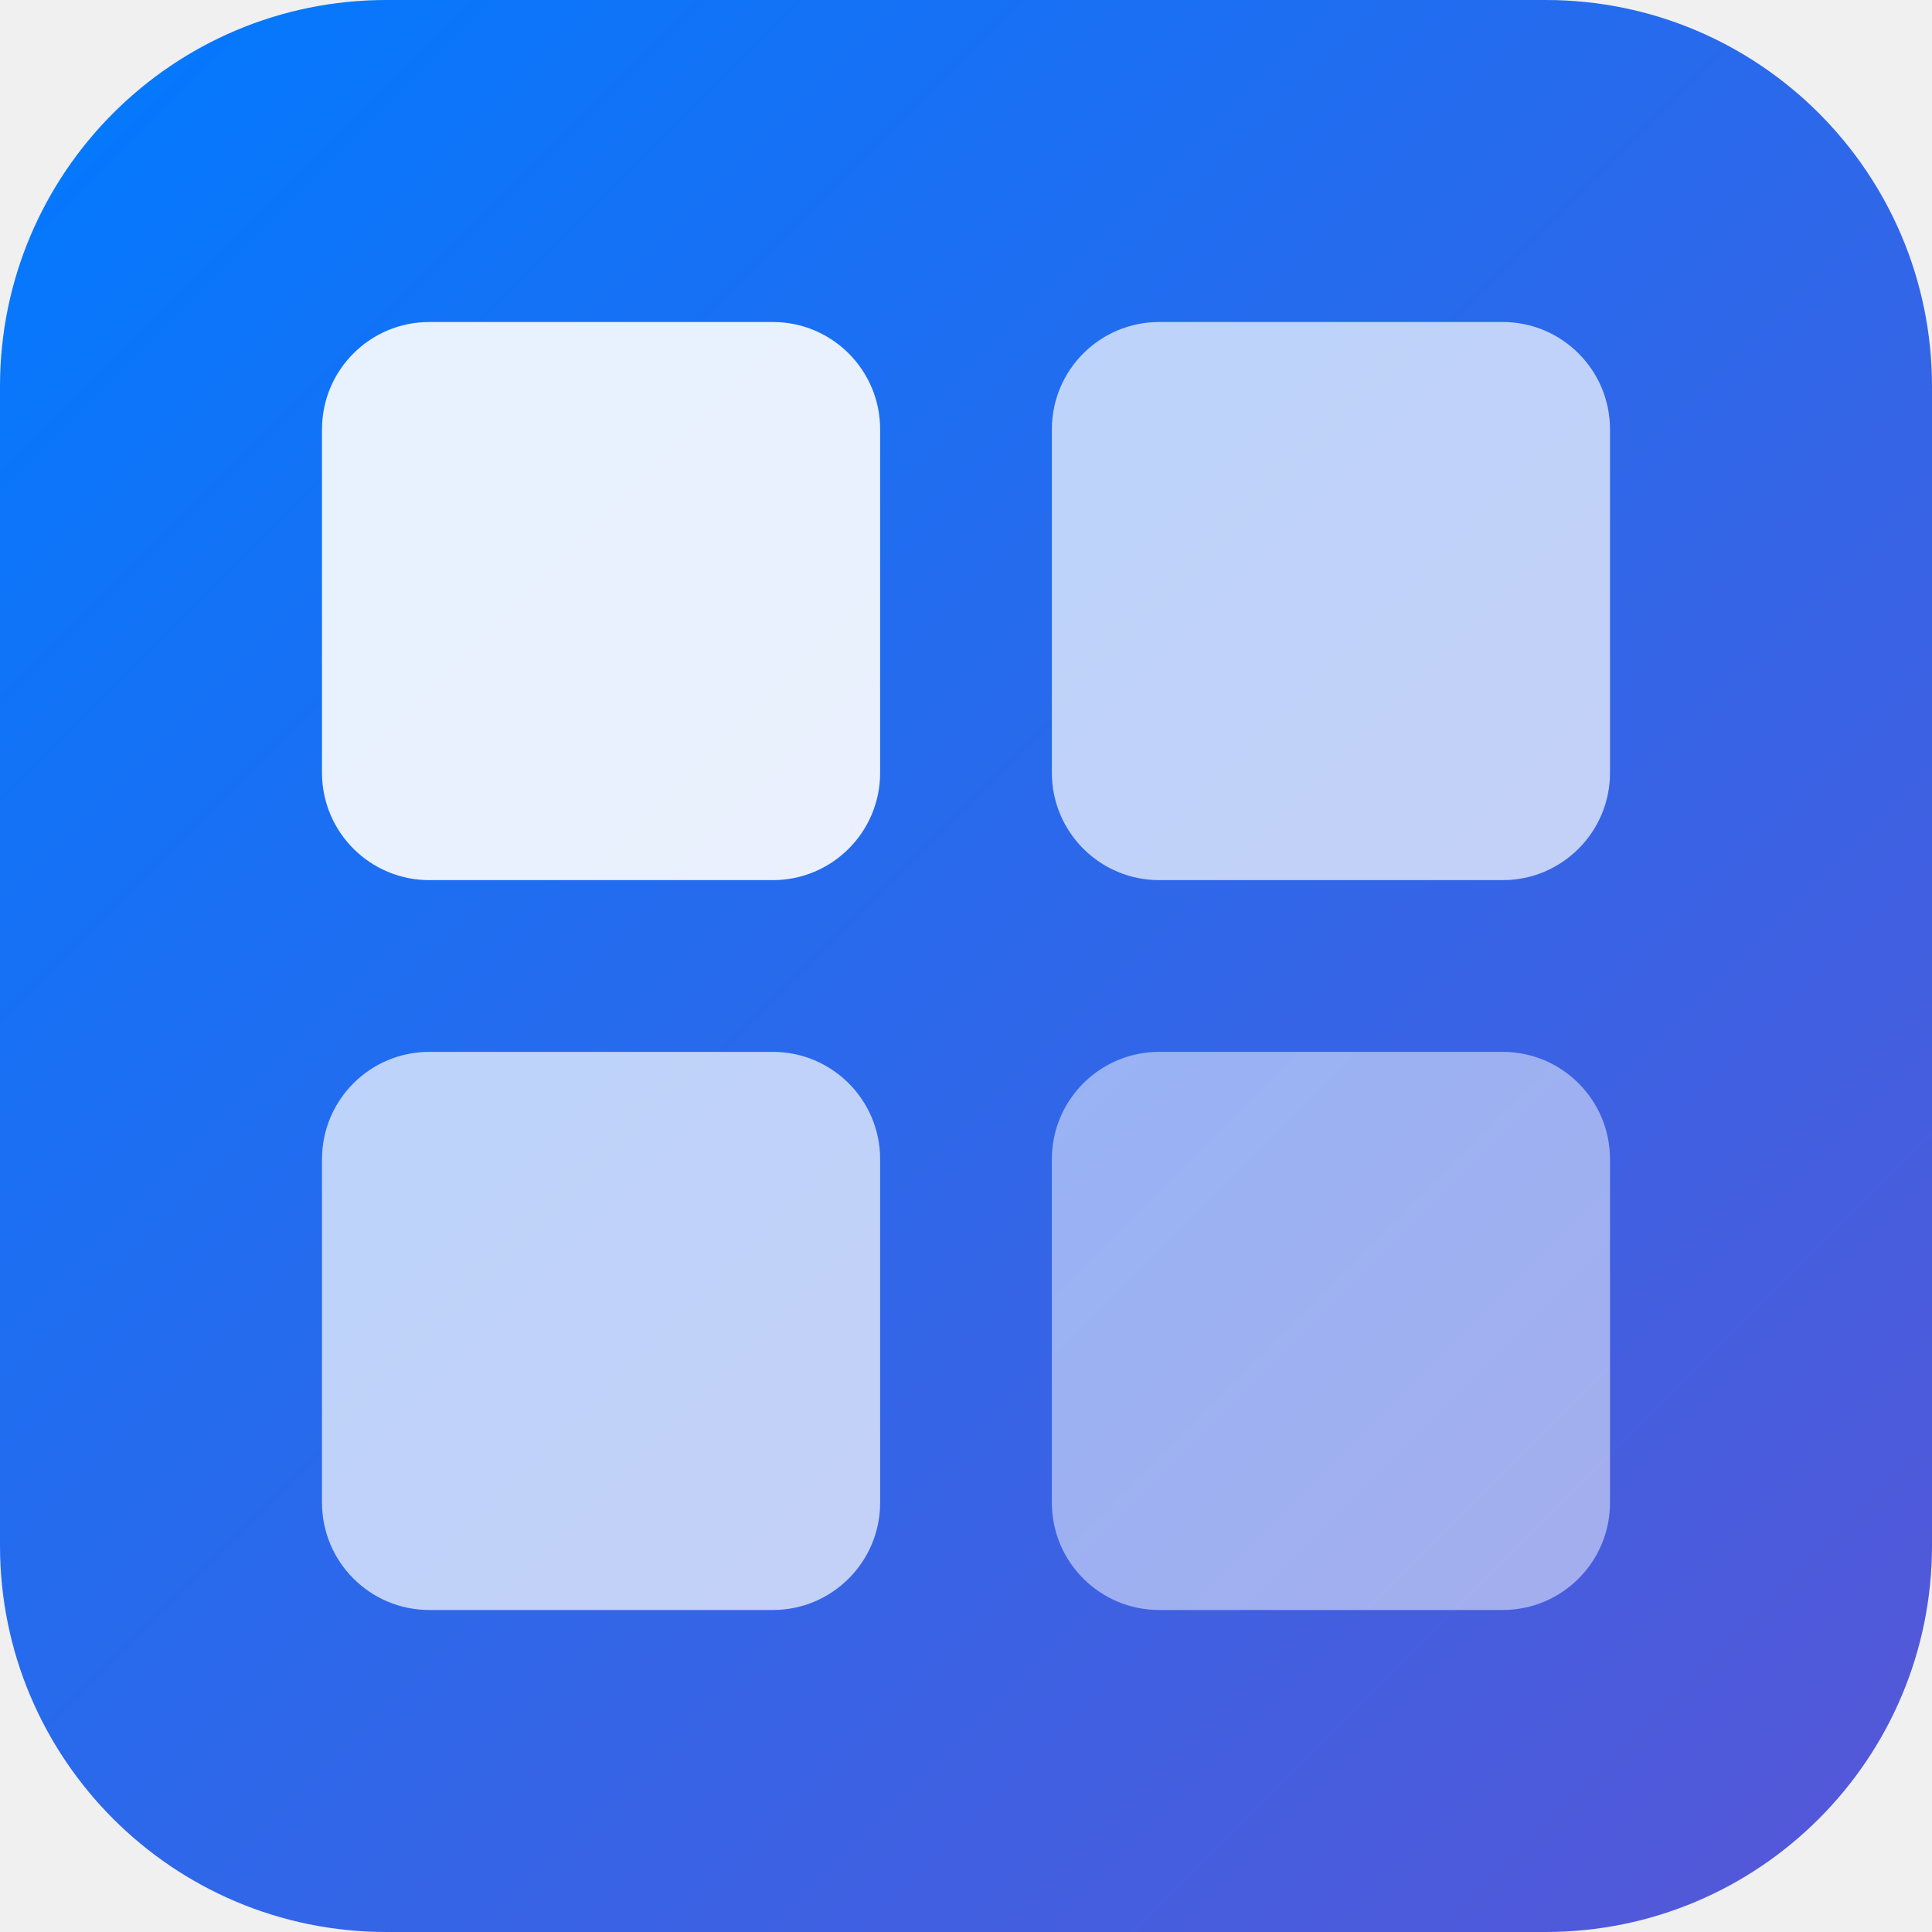
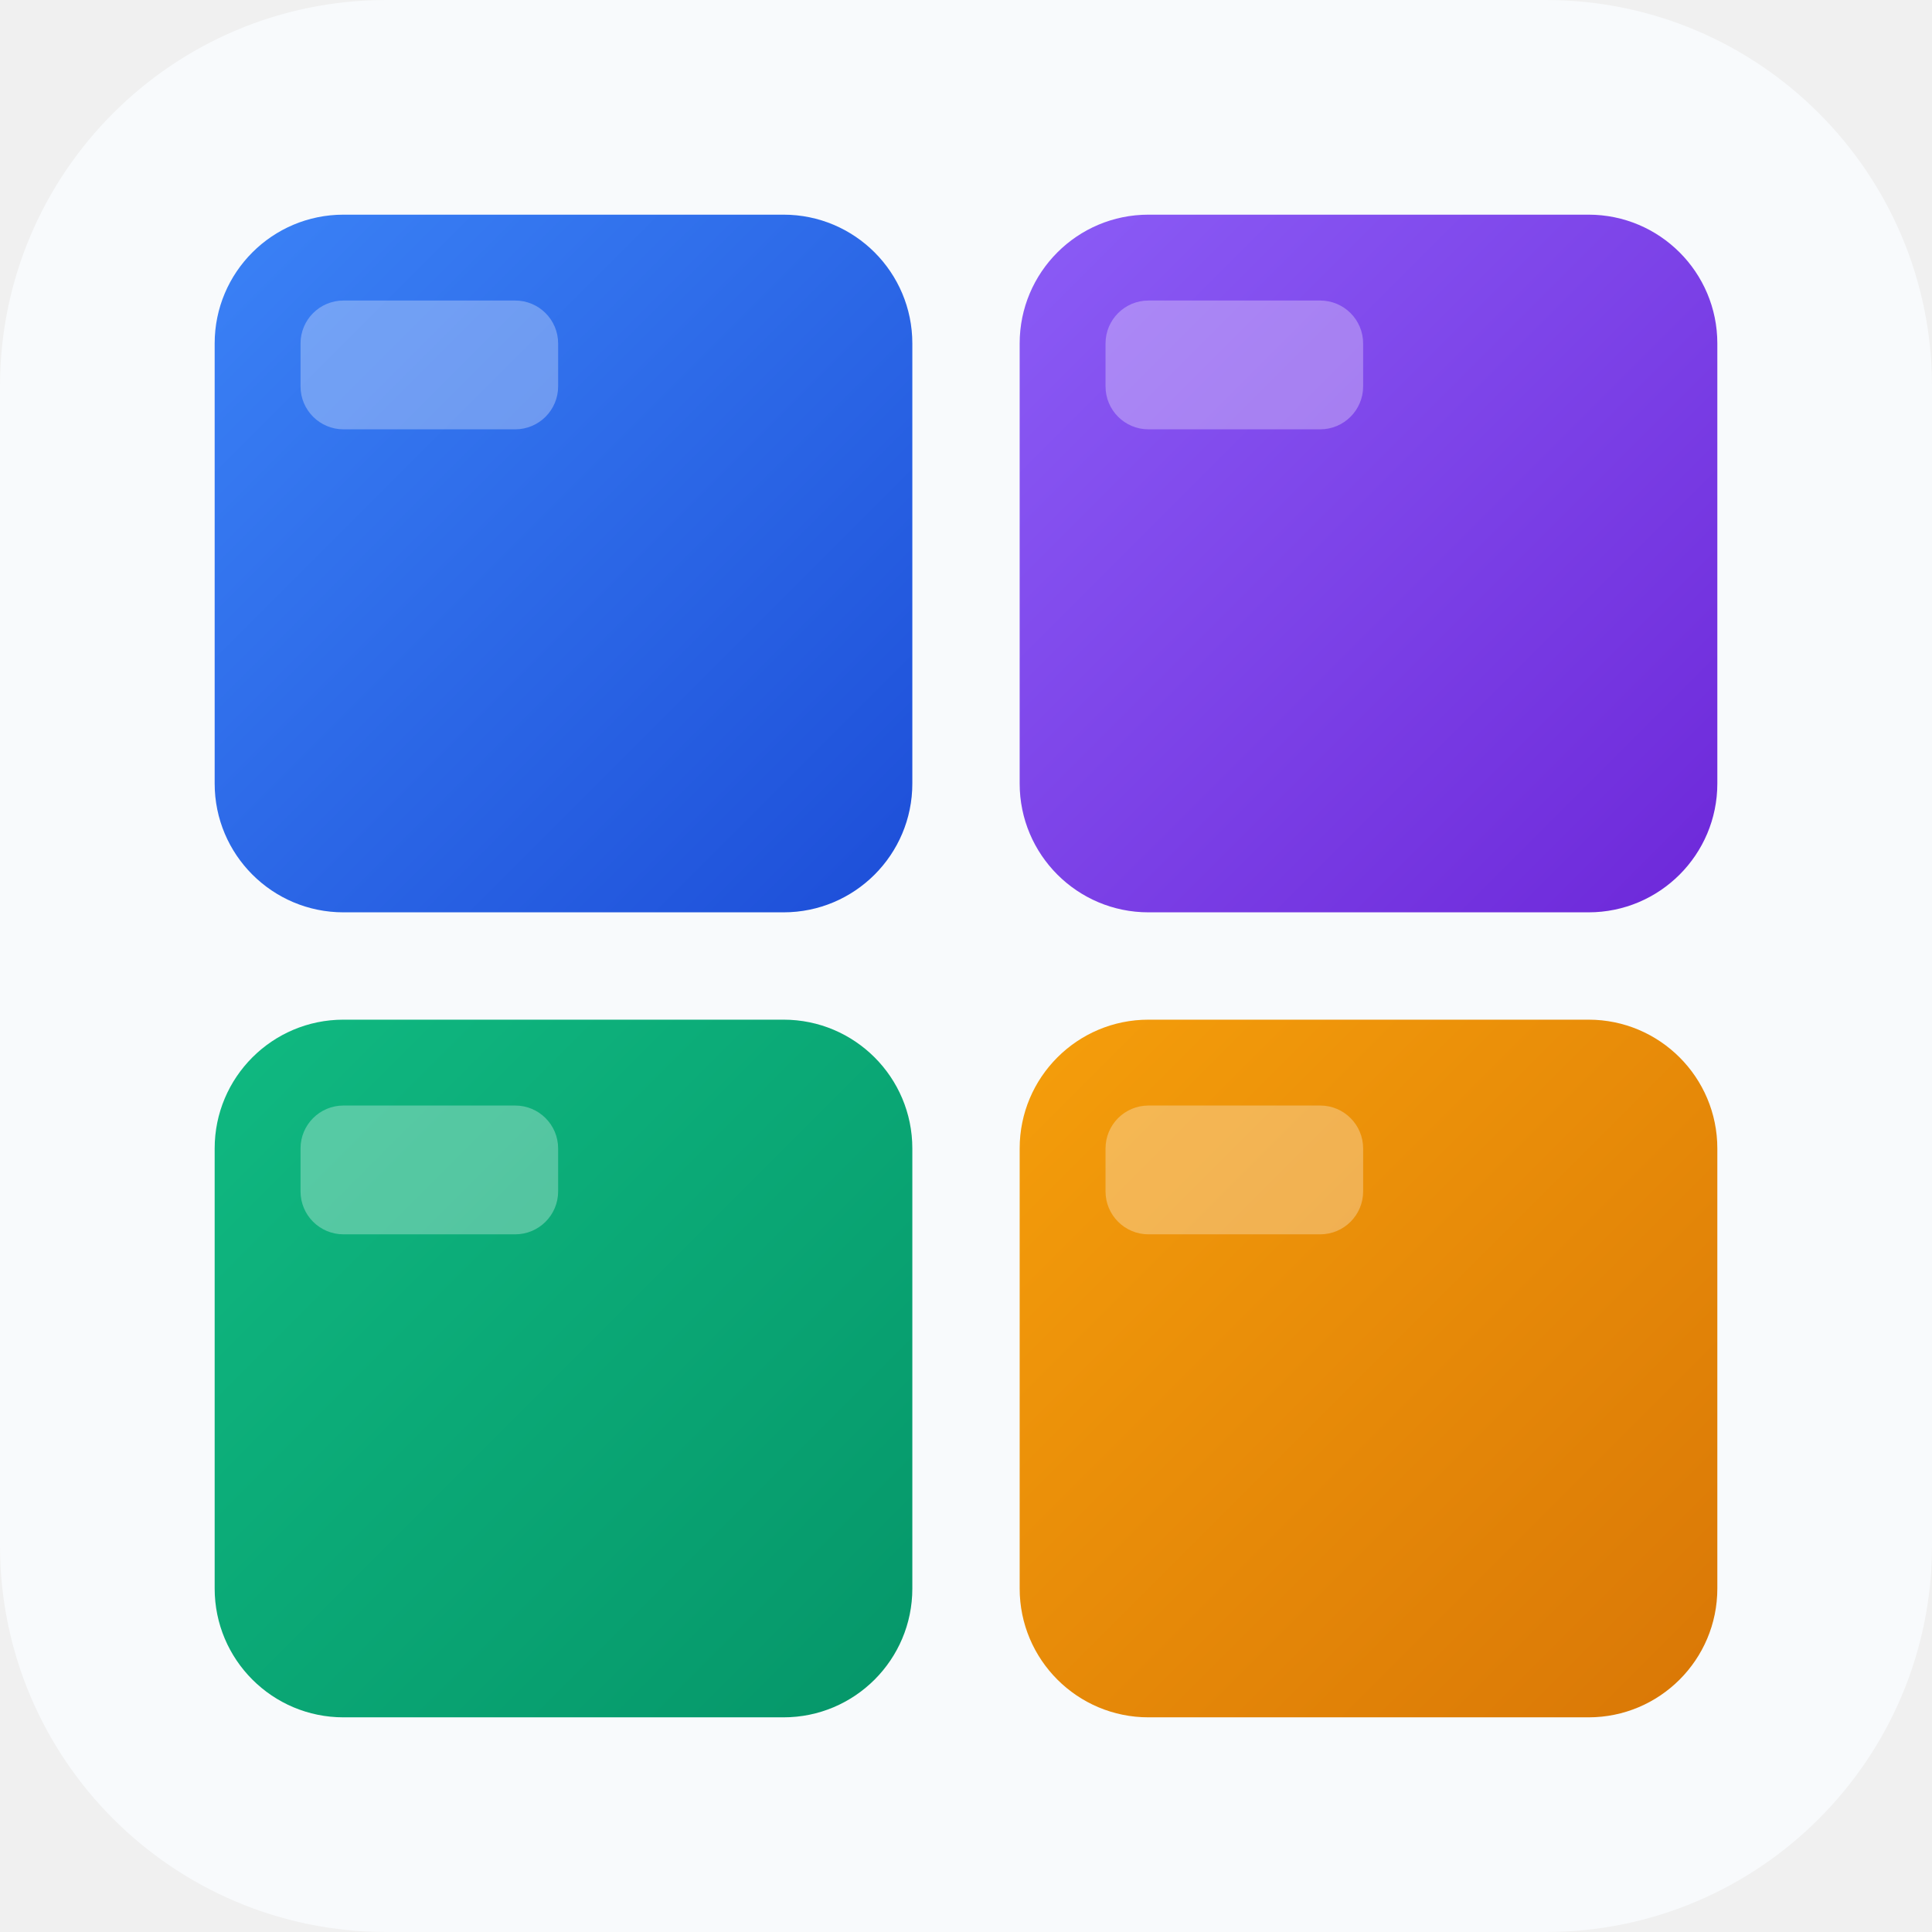
- <svg xmlns="http://www.w3.org/2000/svg" width="180" height="180" viewBox="0 0 180 180">
+ <svg xmlns="http://www.w3.org/2000/svg" viewBox="0 0 180 180">
  <defs>
-     <linearGradient id="grad" x1="0%" y1="0%" x2="100%" y2="100%">
-       <stop offset="0%" style="stop-color:#007AFF" />
-       <stop offset="100%" style="stop-color:#5856D6" />
+     <linearGradient id="blue180" x1="0%" y1="0%" x2="100%" y2="100%">
+       <stop offset="0%" stop-color="#3B82F6" />
+       <stop offset="100%" stop-color="#1D4ED8" />
+     </linearGradient>
+     <linearGradient id="purple180" x1="0%" y1="0%" x2="100%" y2="100%">
+       <stop offset="0%" stop-color="#8B5CF6" />
+       <stop offset="100%" stop-color="#6D28D9" />
+     </linearGradient>
+     <linearGradient id="green180" x1="0%" y1="0%" x2="100%" y2="100%">
+       <stop offset="0%" stop-color="#10B981" />
+       <stop offset="100%" stop-color="#059669" />
+     </linearGradient>
+     <linearGradient id="orange180" x1="0%" y1="0%" x2="100%" y2="100%">
+       <stop offset="0%" stop-color="#F59E0B" />
+       <stop offset="100%" stop-color="#D97706" />
    </linearGradient>
  </defs>
-   <rect width="180" height="180" rx="36" fill="url(#grad)" />
-   <rect x="30" y="30" width="52" height="52" rx="10" fill="white" opacity="0.9" />
-   <rect x="98" y="30" width="52" height="52" rx="10" fill="white" opacity="0.7" />
-   <rect x="30" y="98" width="52" height="52" rx="10" fill="white" opacity="0.7" />
-   <rect x="98" y="98" width="52" height="52" rx="10" fill="white" opacity="0.5" />
+   <rect width="180" height="180" rx="36" fill="#f8fafc" />
+   <rect x="20" y="20" width="65" height="65" rx="12" fill="url(#blue180)" />
+   <rect x="95" y="20" width="65" height="65" rx="12" fill="url(#purple180)" />
+   <rect x="20" y="95" width="65" height="65" rx="12" fill="url(#green180)" />
+   <rect x="95" y="95" width="65" height="65" rx="12" fill="url(#orange180)" />
+   <rect x="28" y="28" width="24" height="12" rx="4" fill="white" opacity="0.3" />
+   <rect x="103" y="28" width="24" height="12" rx="4" fill="white" opacity="0.3" />
+   <rect x="28" y="103" width="24" height="12" rx="4" fill="white" opacity="0.3" />
+   <rect x="103" y="103" width="24" height="12" rx="4" fill="white" opacity="0.3" />
</svg>
